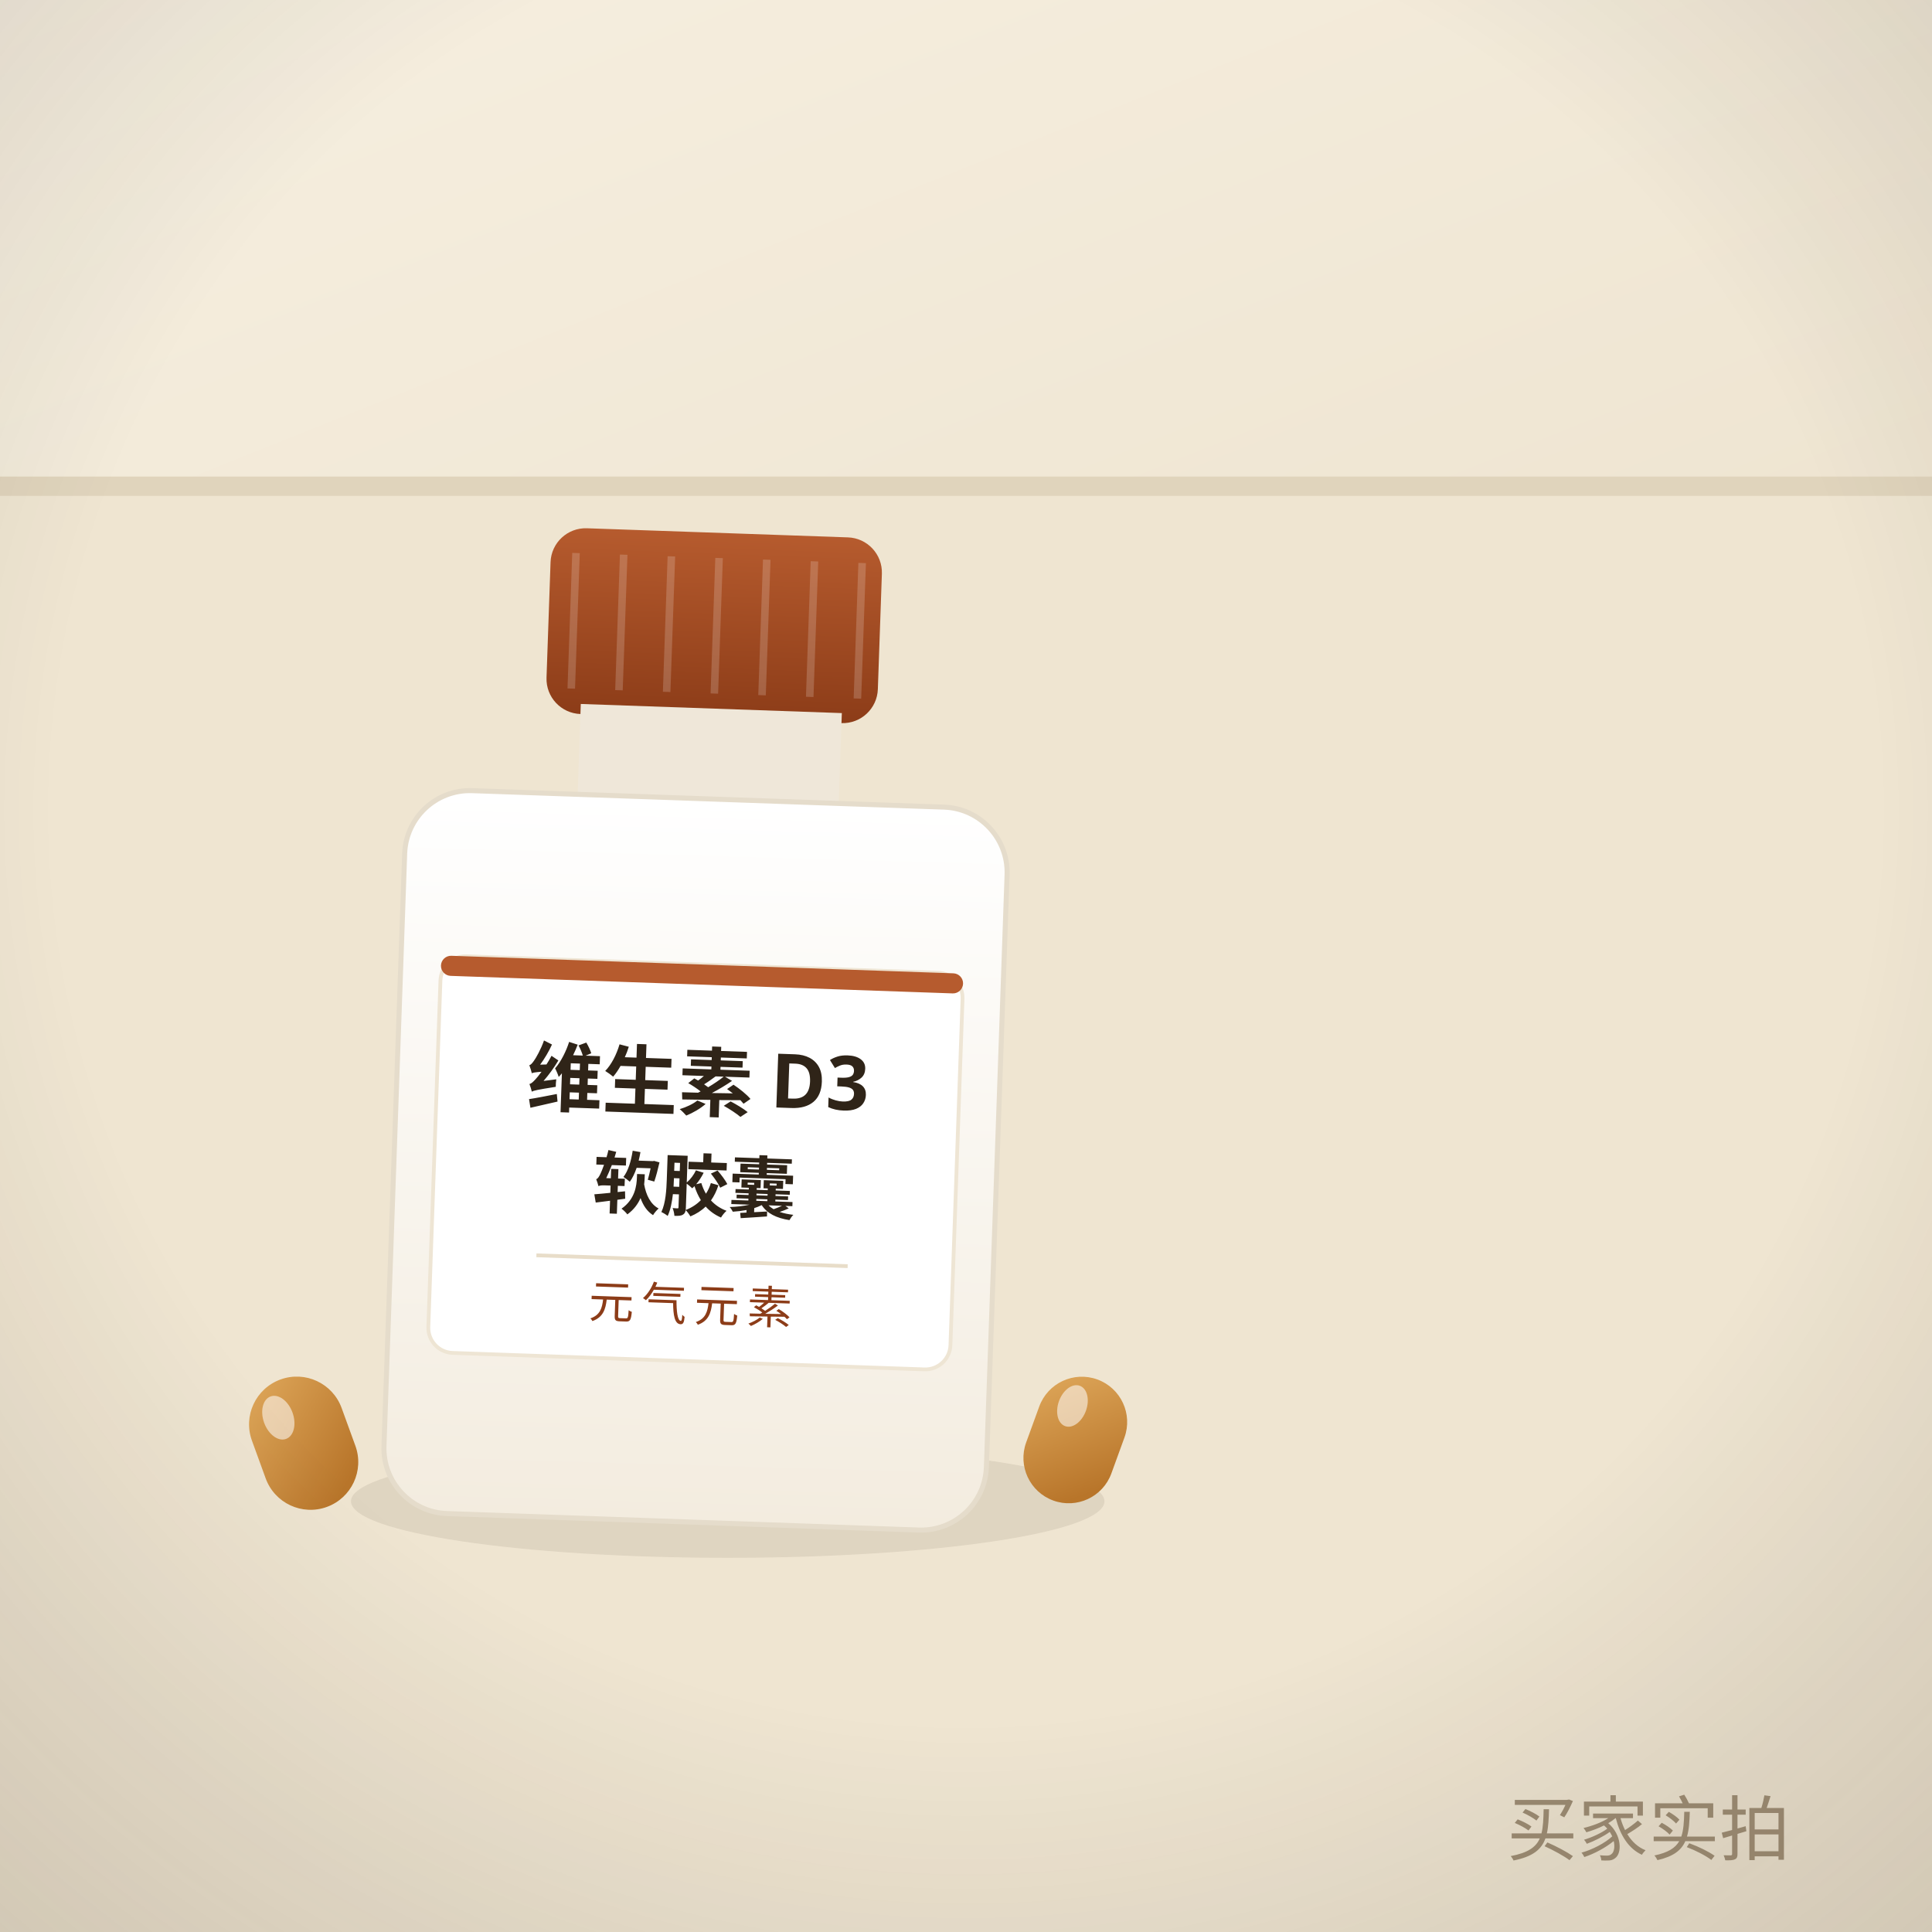
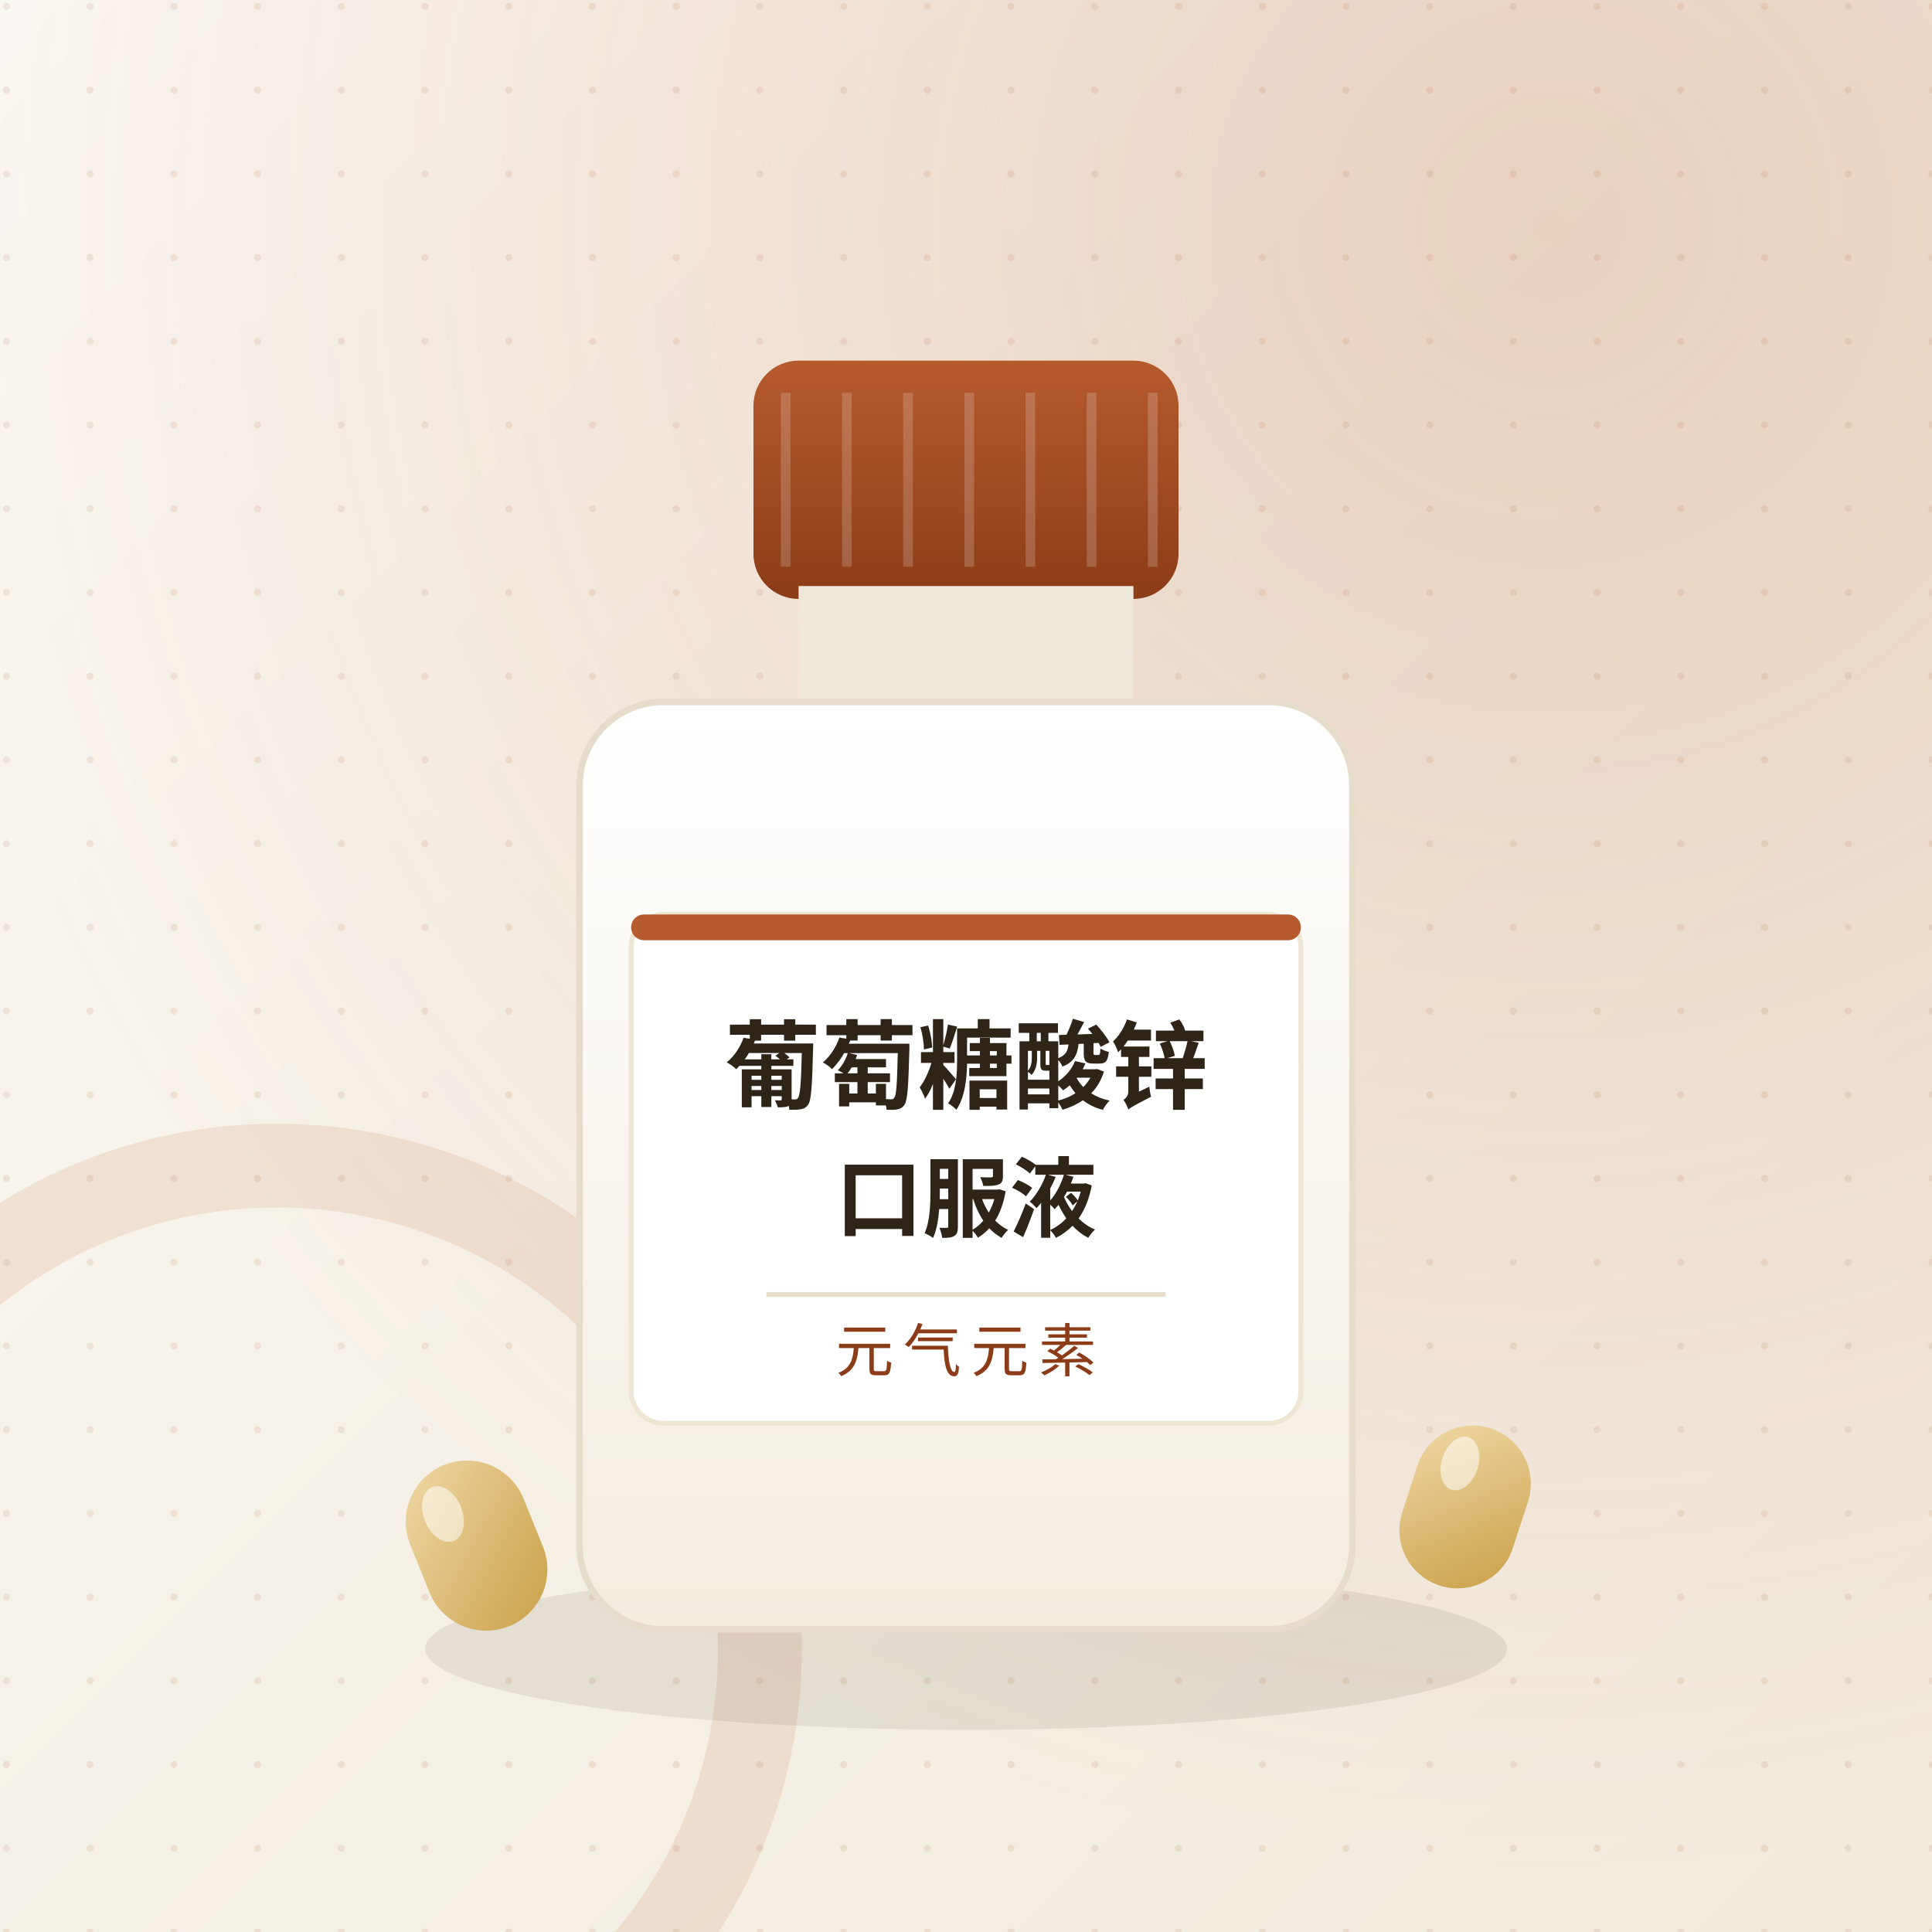
<svg xmlns="http://www.w3.org/2000/svg" viewBox="0 0 600 600">
  <defs>
-     <linearGradient id="bg" x1="0" y1="0" x2="0.4" y2="1">
-       <stop offset="0" stop-color="#f6efe0" />
-       <stop offset="1" stop-color="#e9ddc6" />
+     <linearGradient id="bg" x1="0" y1="0" x2="1" y2="1">
+       <stop offset="0" stop-color="#fbf8f3" />
+       <stop offset="1" stop-color="#f1eadc" />
    </linearGradient>
-     <radialGradient id="vin" cx="0.5" cy="0.42" r="0.85">
-       <stop offset="0.55" stop-color="#000000" stop-opacity="0" />
-       <stop offset="1" stop-color="#4a3a29" stop-opacity="0.20" />
+     <radialGradient id="glow" cx="0.8" cy="0.12" r="0.85">
+       <stop offset="0" stop-color="#b65b2e" stop-opacity="0.22" />
+       <stop offset="1" stop-color="#b65b2e" stop-opacity="0" />
    </radialGradient>
+     <pattern id="dots" width="26" height="26" patternUnits="userSpaceOnUse">
+       <circle cx="2" cy="2" r="1.1" fill="#8c3c18" opacity="0.10" />
+     </pattern>
    <linearGradient id="body" x1="0" y1="0" x2="0" y2="1">
      <stop offset="0" stop-color="#ffffff" />
      <stop offset="1" stop-color="#f3ecdf" />
    </linearGradient>
    <linearGradient id="brandfill" x1="0" y1="0" x2="0" y2="1">
      <stop offset="0" stop-color="#b65b2e" />
      <stop offset="1" stop-color="#8c3c18" />
    </linearGradient>
    <linearGradient id="cg" x1="0" y1="0" x2="0.6" y2="1">
-       <stop offset="0" stop-color="#e0a95c" />
-       <stop offset="1" stop-color="#b8752a" />
+       <stop offset="0" stop-color="#f0d9a8" />
+       <stop offset="1" stop-color="#cfa855" />
    </linearGradient>
  </defs>
  <rect width="600" height="600" fill="url(#bg)" />
-   <rect y="150" width="600" height="450" fill="#efe5d1" />
-   <rect y="148" width="600" height="6" fill="#e0d4bc" />
-   <ellipse cx="226" cy="466.24" rx="117" ry="17.55" fill="#4a3a29" opacity="0.10" />
-   <g transform="translate(-8 70) rotate(2) scale(0.78)">
-     <g>
-       <rect x="234" y="112" width="132" height="74" rx="14" fill="url(#brandfill)" />
-       <line x1="244" y1="122" x2="244" y2="176" stroke="#ffffff" stroke-opacity="0.18" stroke-width="3" />
-       <line x1="263" y1="122" x2="263" y2="176" stroke="#ffffff" stroke-opacity="0.18" stroke-width="3" />
-       <line x1="282" y1="122" x2="282" y2="176" stroke="#ffffff" stroke-opacity="0.18" stroke-width="3" />
-       <line x1="301" y1="122" x2="301" y2="176" stroke="#ffffff" stroke-opacity="0.18" stroke-width="3" />
-       <line x1="320" y1="122" x2="320" y2="176" stroke="#ffffff" stroke-opacity="0.18" stroke-width="3" />
-       <line x1="339" y1="122" x2="339" y2="176" stroke="#ffffff" stroke-opacity="0.18" stroke-width="3" />
-       <line x1="358" y1="122" x2="358" y2="176" stroke="#ffffff" stroke-opacity="0.18" stroke-width="3" />
-       <rect x="248" y="182" width="104" height="42" fill="#efe7d9" />
-       <rect x="180" y="218" width="240" height="288" rx="26" fill="url(#body)" stroke="#e5dccb" stroke-width="2" />
-       <rect x="196" y="284" width="208" height="158" rx="10" fill="#ffffff" stroke="#eee5d4" stroke-width="1.5" />
-       <rect x="196" y="284" width="208" height="8" rx="4" fill="#b65b2e" />
-       <text x="300" y="342" text-anchor="middle" font-family="'Noto Sans SC','Microsoft YaHei','PingFang SC',sans-serif" font-size="30" font-weight="600" fill="#2f2418">维生素 D3</text>
-       <text x="300" y="382" text-anchor="middle" font-family="'Noto Sans SC','Microsoft YaHei','PingFang SC',sans-serif" font-size="27" font-weight="600" fill="#2f2418">软胶囊</text>
-       <line x1="238" y1="402" x2="362" y2="402" stroke="#e8ddc9" stroke-width="1.5" />
-       <text x="300" y="426" text-anchor="middle" font-family="'Noto Sans SC','Microsoft YaHei','PingFang SC',sans-serif" font-size="18" fill="#8c3c18" letter-spacing="3">元气元素</text>
-       <g transform="translate(148 480) rotate(-22) scale(1)">
-         <rect x="-19" y="-27" width="38" height="54" rx="19" fill="url(#cg)" />
-         <ellipse cx="-6" cy="-13" rx="6" ry="9" fill="#ffffff" opacity="0.55" />
-       </g>
-       <g transform="translate(455 468) rotate(18) scale(0.95)">
-         <rect x="-19" y="-27" width="38" height="54" rx="19" fill="url(#cg)" />
-         <ellipse cx="-6" cy="-13" rx="6" ry="9" fill="#ffffff" opacity="0.55" />
-       </g>
+   <rect width="600" height="600" fill="url(#dots)" />
+   <rect width="600" height="600" fill="url(#glow)" />
+   <circle cx="86" cy="512" r="150" fill="none" stroke="#b65b2e" stroke-opacity="0.12" stroke-width="26" />
+   <ellipse cx="300" cy="512" rx="168" ry="25.2" fill="#4a3a29" opacity="0.10" />
+   <g>
+     <rect x="234" y="112" width="132" height="74" rx="14" fill="url(#brandfill)" />
+     <line x1="244" y1="122" x2="244" y2="176" stroke="#ffffff" stroke-opacity="0.18" stroke-width="3" />
+     <line x1="263" y1="122" x2="263" y2="176" stroke="#ffffff" stroke-opacity="0.18" stroke-width="3" />
+     <line x1="282" y1="122" x2="282" y2="176" stroke="#ffffff" stroke-opacity="0.18" stroke-width="3" />
+     <line x1="301" y1="122" x2="301" y2="176" stroke="#ffffff" stroke-opacity="0.18" stroke-width="3" />
+     <line x1="320" y1="122" x2="320" y2="176" stroke="#ffffff" stroke-opacity="0.18" stroke-width="3" />
+     <line x1="339" y1="122" x2="339" y2="176" stroke="#ffffff" stroke-opacity="0.18" stroke-width="3" />
+     <line x1="358" y1="122" x2="358" y2="176" stroke="#ffffff" stroke-opacity="0.18" stroke-width="3" />
+     <rect x="248" y="182" width="104" height="42" fill="#efe7d9" />
+     <rect x="180" y="218" width="240" height="288" rx="26" fill="url(#body)" stroke="#e5dccb" stroke-width="2" />
+     <rect x="196" y="284" width="208" height="158" rx="10" fill="#ffffff" stroke="#eee5d4" stroke-width="1.5" />
+     <rect x="196" y="284" width="208" height="8" rx="4" fill="#b65b2e" />
+     <text x="300" y="342" text-anchor="middle" font-family="'Noto Sans SC','Microsoft YaHei','PingFang SC',sans-serif" font-size="30" font-weight="600" fill="#2f2418">葡萄糖酸锌</text>
+     <text x="300" y="382" text-anchor="middle" font-family="'Noto Sans SC','Microsoft YaHei','PingFang SC',sans-serif" font-size="27" font-weight="600" fill="#2f2418">口服液</text>
+     <line x1="238" y1="402" x2="362" y2="402" stroke="#e8ddc9" stroke-width="1.5" />
+     <text x="300" y="426" text-anchor="middle" font-family="'Noto Sans SC','Microsoft YaHei','PingFang SC',sans-serif" font-size="18" fill="#8c3c18" letter-spacing="3">元气元素</text>
+     <g transform="translate(148 480) rotate(-22) scale(1)">
+       <rect x="-19" y="-27" width="38" height="54" rx="19" fill="url(#cg)" />
+       <ellipse cx="-6" cy="-13" rx="6" ry="9" fill="#ffffff" opacity="0.55" />
+     </g>
+     <g transform="translate(455 468) rotate(18) scale(0.95)">
+       <rect x="-19" y="-27" width="38" height="54" rx="19" fill="url(#cg)" />
+       <ellipse cx="-6" cy="-13" rx="6" ry="9" fill="#ffffff" opacity="0.55" />
    </g>
  </g>
-   <rect width="600" height="600" fill="url(#vin)" />
-   <text x="556" y="576" text-anchor="end" font-family="'Noto Sans SC','Microsoft YaHei','PingFang SC',sans-serif" font-size="22" fill="#7d6b52" opacity="0.75">买家实拍</text>
</svg>
